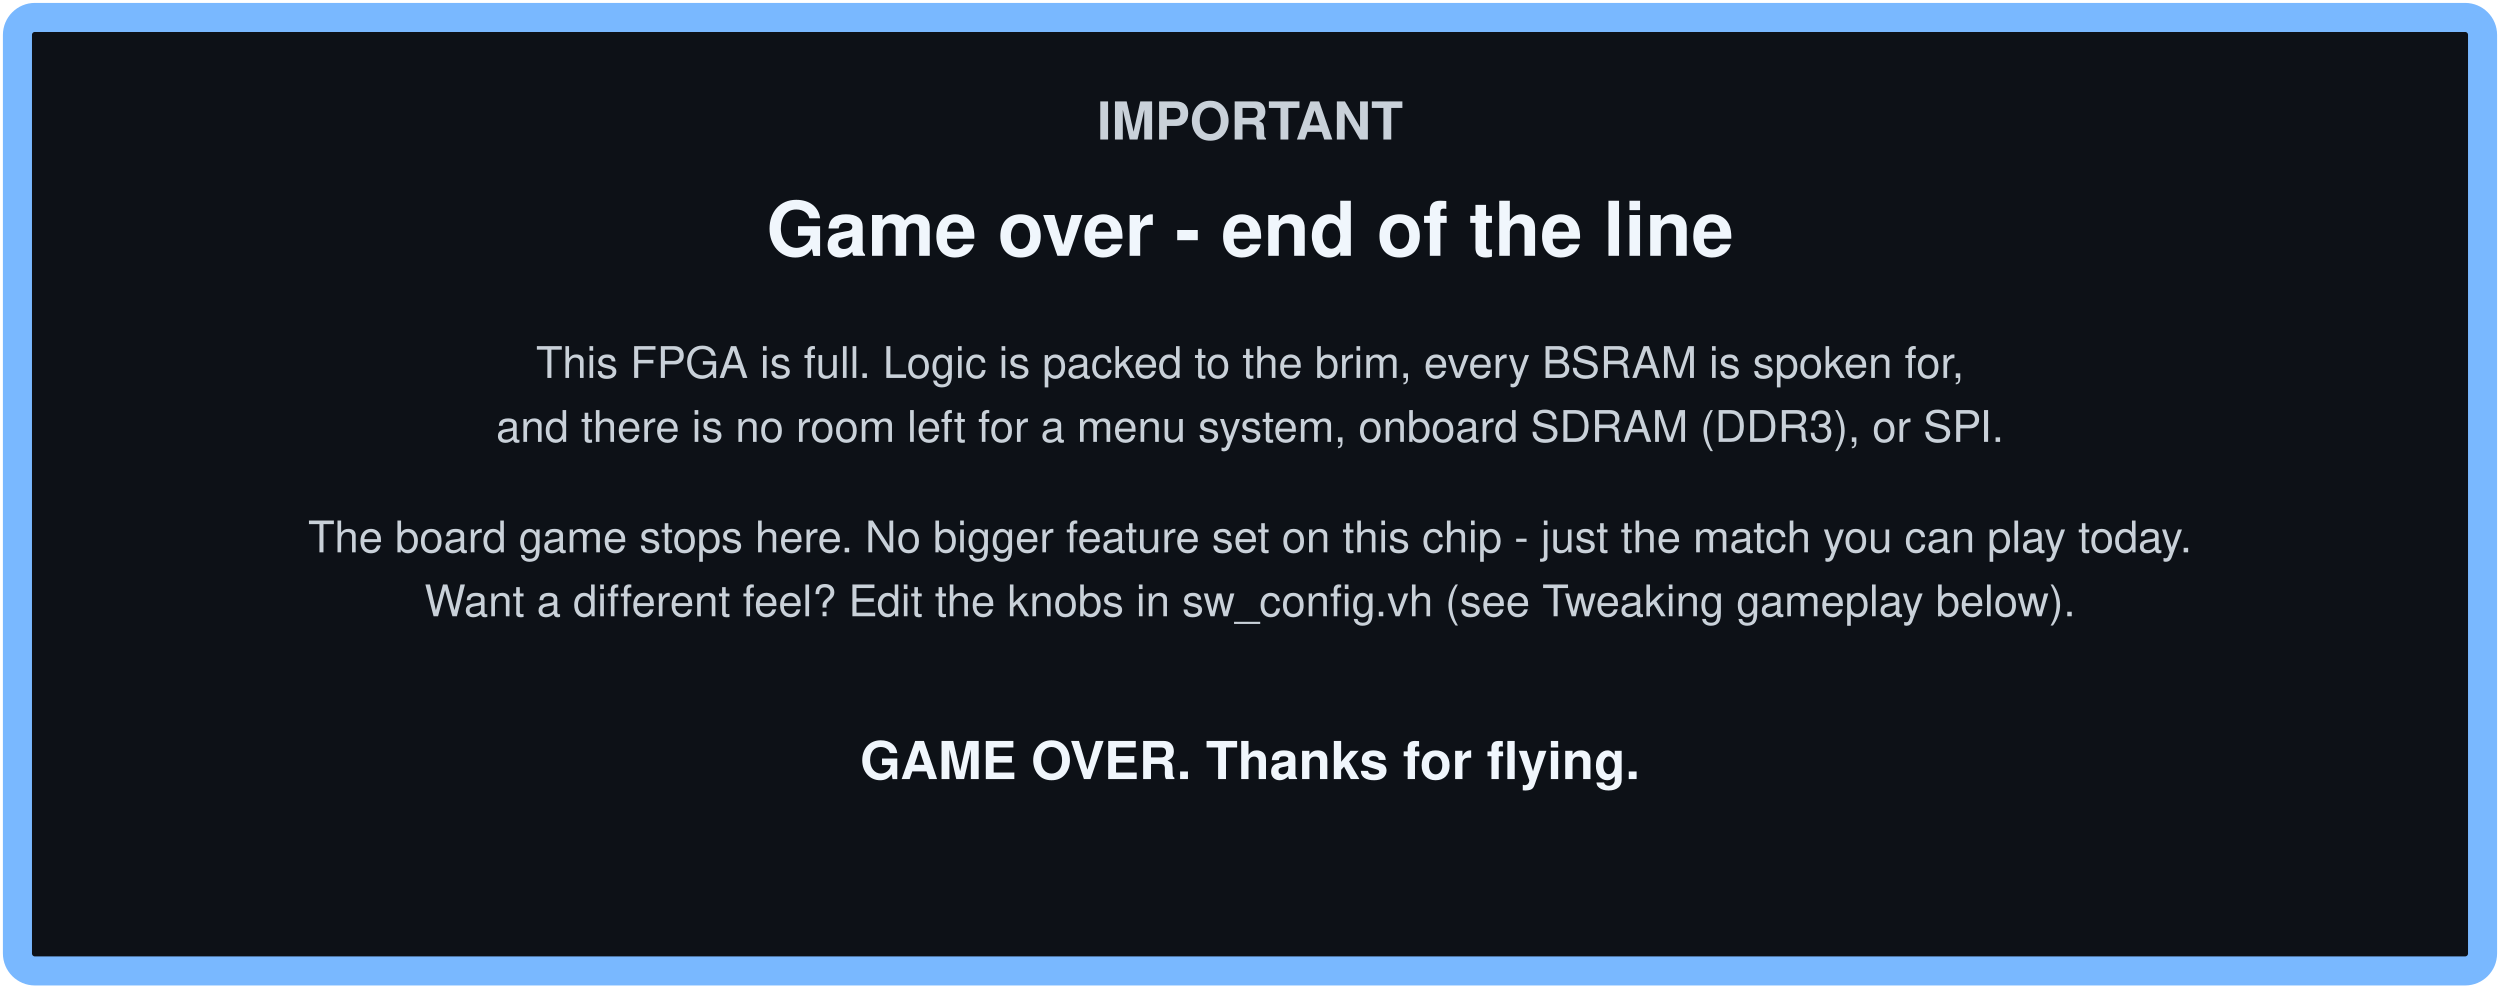
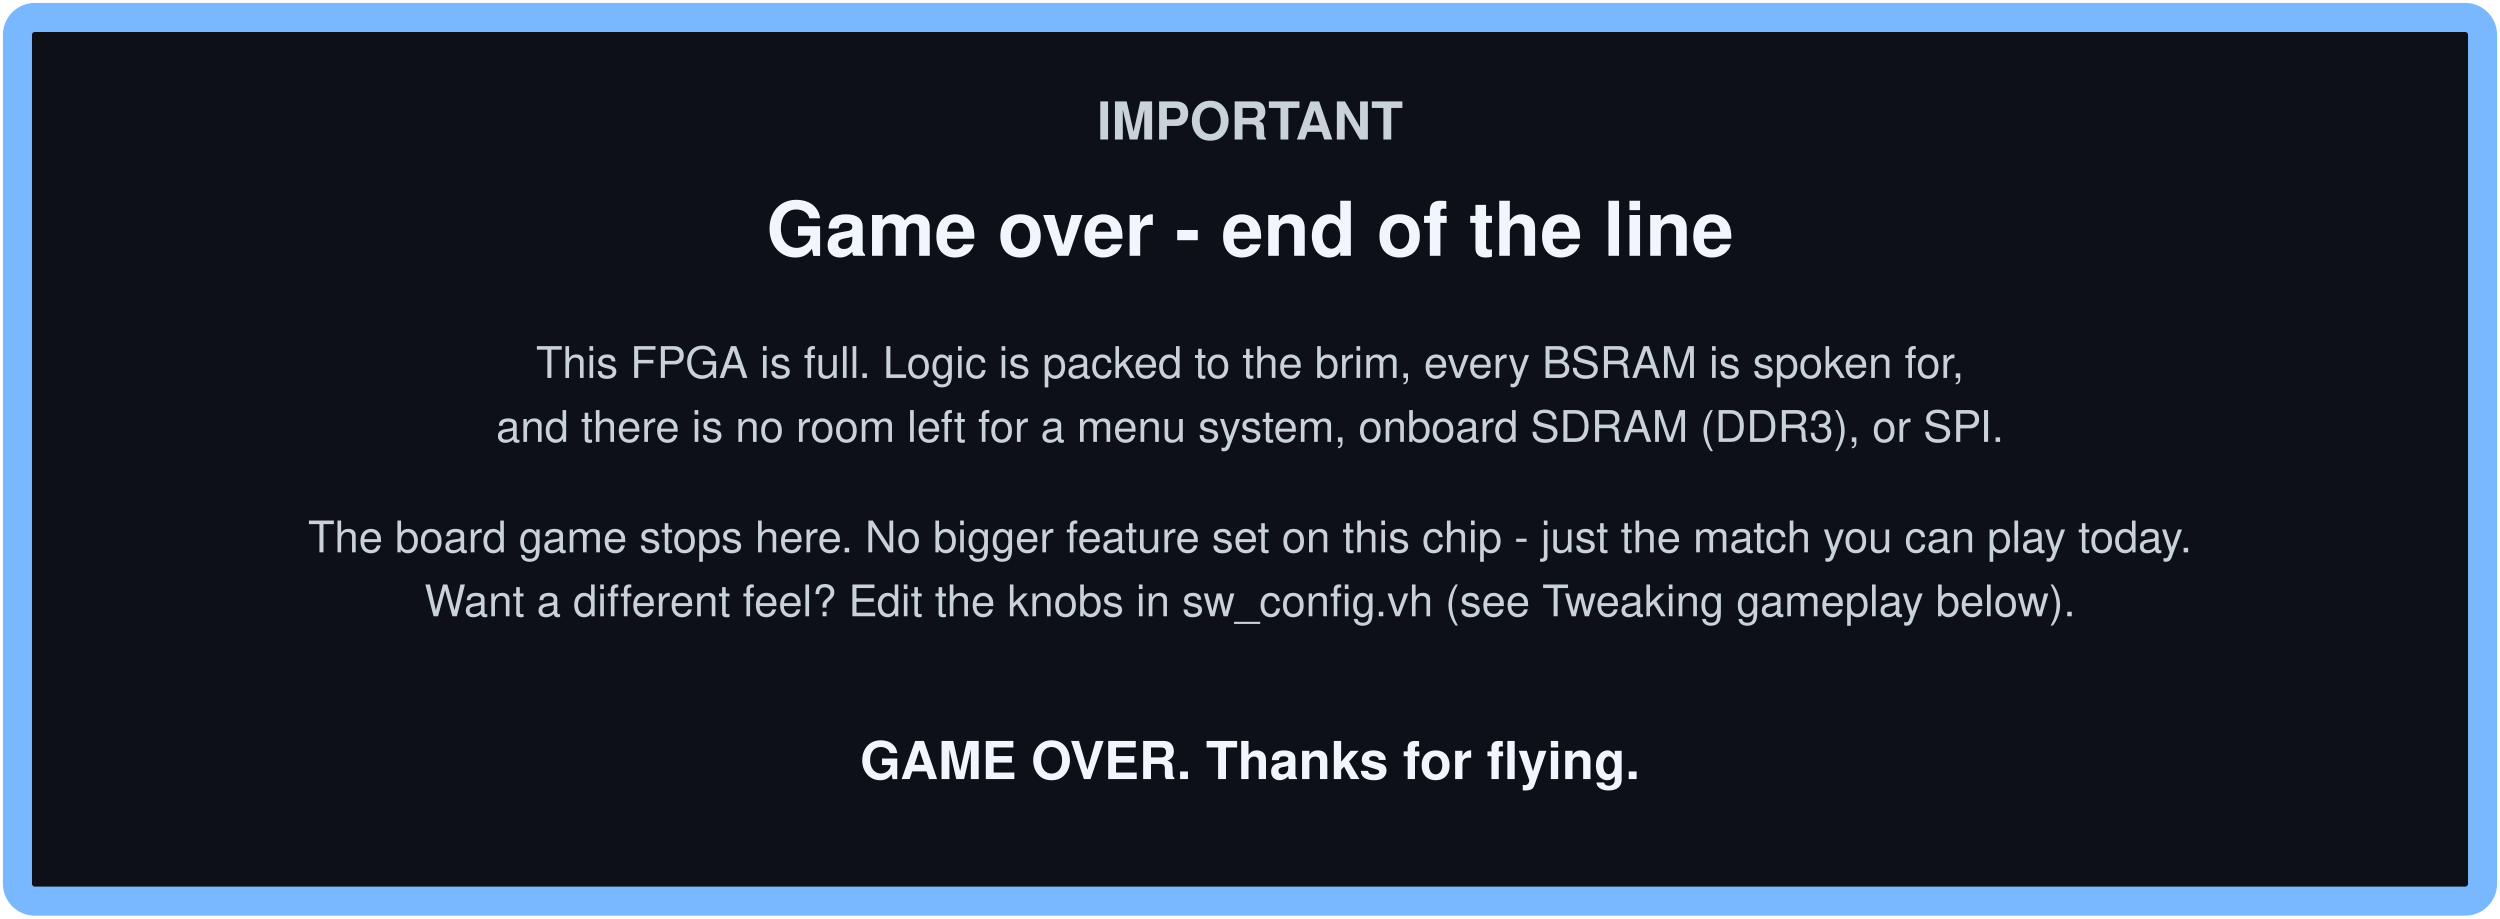
- <svg xmlns="http://www.w3.org/2000/svg" width="860" height="340" viewBox="0 0 860 340">
-   <rect x="6" y="6" width="848" height="328" fill="#0d1117" stroke="#79b8ff" stroke-width="10" rx="6" />
+ <svg xmlns="http://www.w3.org/2000/svg" width="860" height="316" viewBox="0 0 860 316">
+   <rect x="6" y="6" width="848" height="304" fill="#0d1117" stroke="#79b8ff" stroke-width="10" rx="6" />
  <text x="430" y="48" text-anchor="middle" fill="#c9d1d9" font-family="Segoe UI, Helvetica, Arial, sans-serif" font-size="18" font-weight="700">IMPORTANT</text>
  <text x="430" y="88" text-anchor="middle" fill="#f0f6fc" font-family="Segoe UI, Helvetica, Arial, sans-serif" font-size="26" font-weight="700">Game over - end of the line</text>
  <text x="430" y="130" text-anchor="middle" fill="#c9d1d9" font-family="Segoe UI, Helvetica, Arial, sans-serif" font-size="15">This FPGA is full. Logic is packed to the brim, every BSRAM is spoken for,</text>
  <text x="430" y="152" text-anchor="middle" fill="#c9d1d9" font-family="Segoe UI, Helvetica, Arial, sans-serif" font-size="15">and there is no room left for a menu system, onboard SDRAM (DDR3), or SPI.</text>
  <text x="430" y="190" text-anchor="middle" fill="#c9d1d9" font-family="Segoe UI, Helvetica, Arial, sans-serif" font-size="15">The board game stops here. No bigger feature set on this chip - just the match you can play today.</text>
  <text x="430" y="212" text-anchor="middle" fill="#c9d1d9" font-family="Segoe UI, Helvetica, Arial, sans-serif" font-size="15">Want a different feel? Edit the knobs in sw_config.vh (see Tweaking gameplay below).</text>
  <text x="430" y="268" text-anchor="middle" fill="#f0f6fc" font-family="Segoe UI, Helvetica, Arial, sans-serif" font-size="18" font-weight="700">GAME OVER. Thanks for flying.</text>
</svg>
